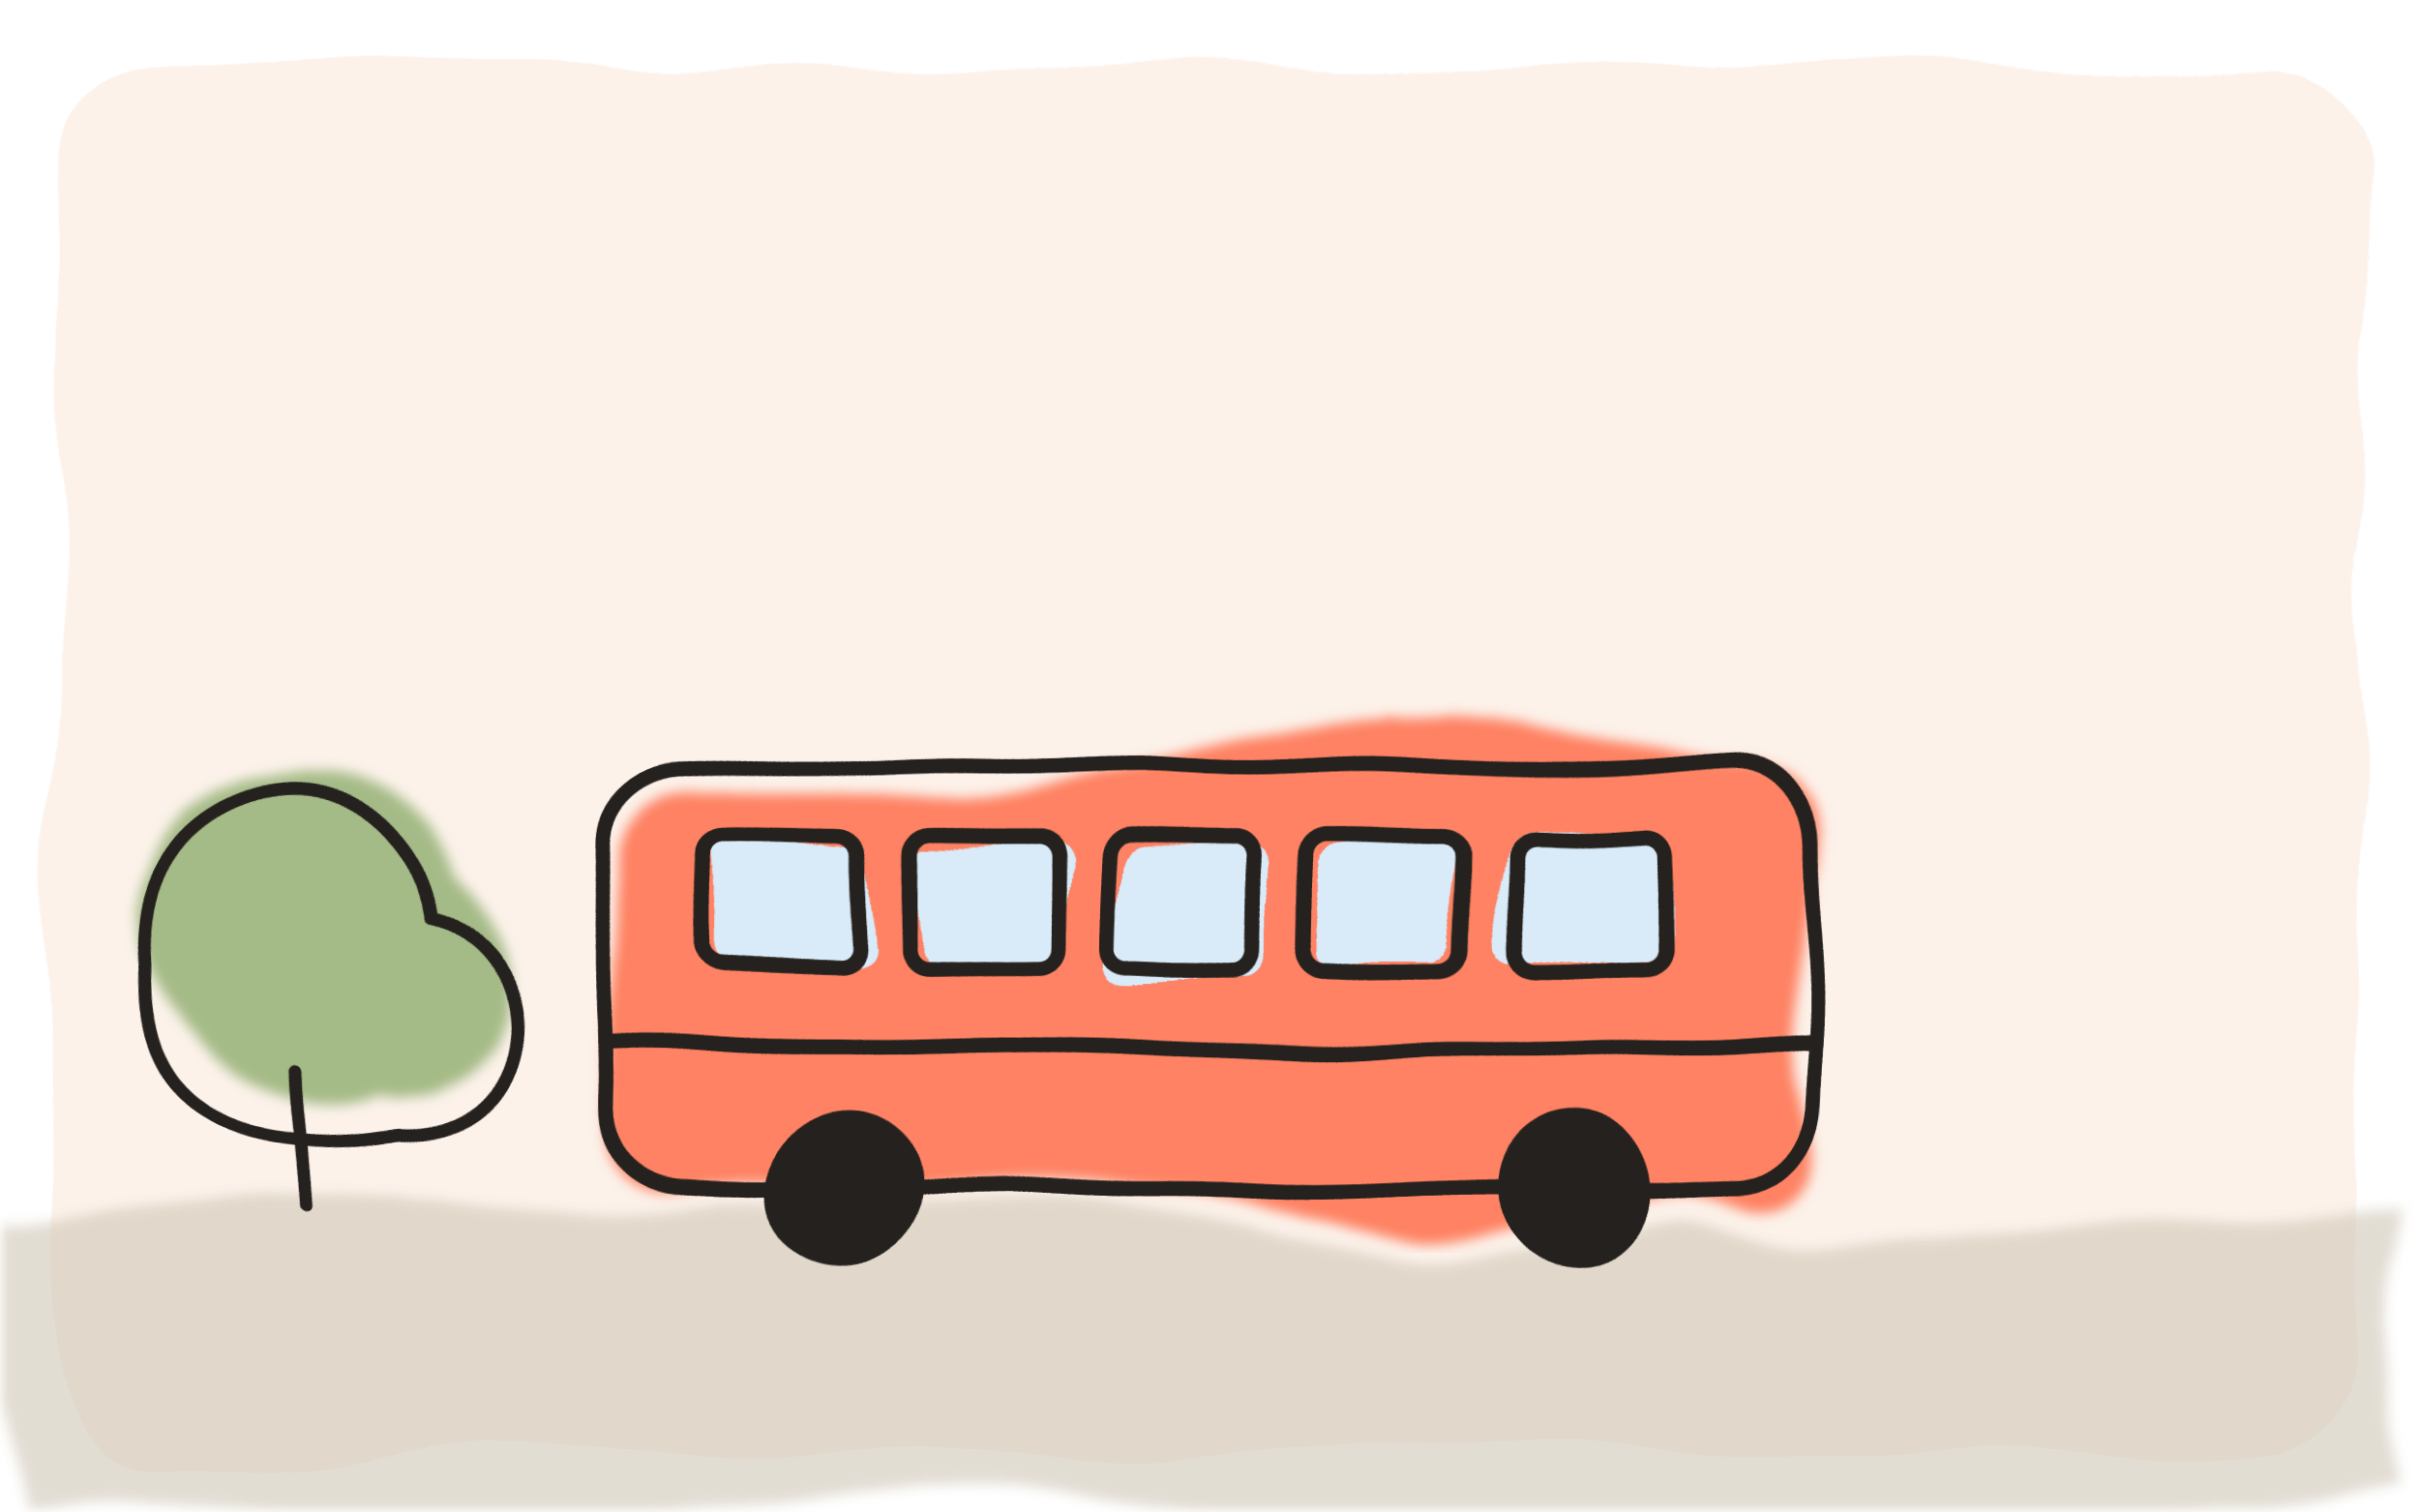
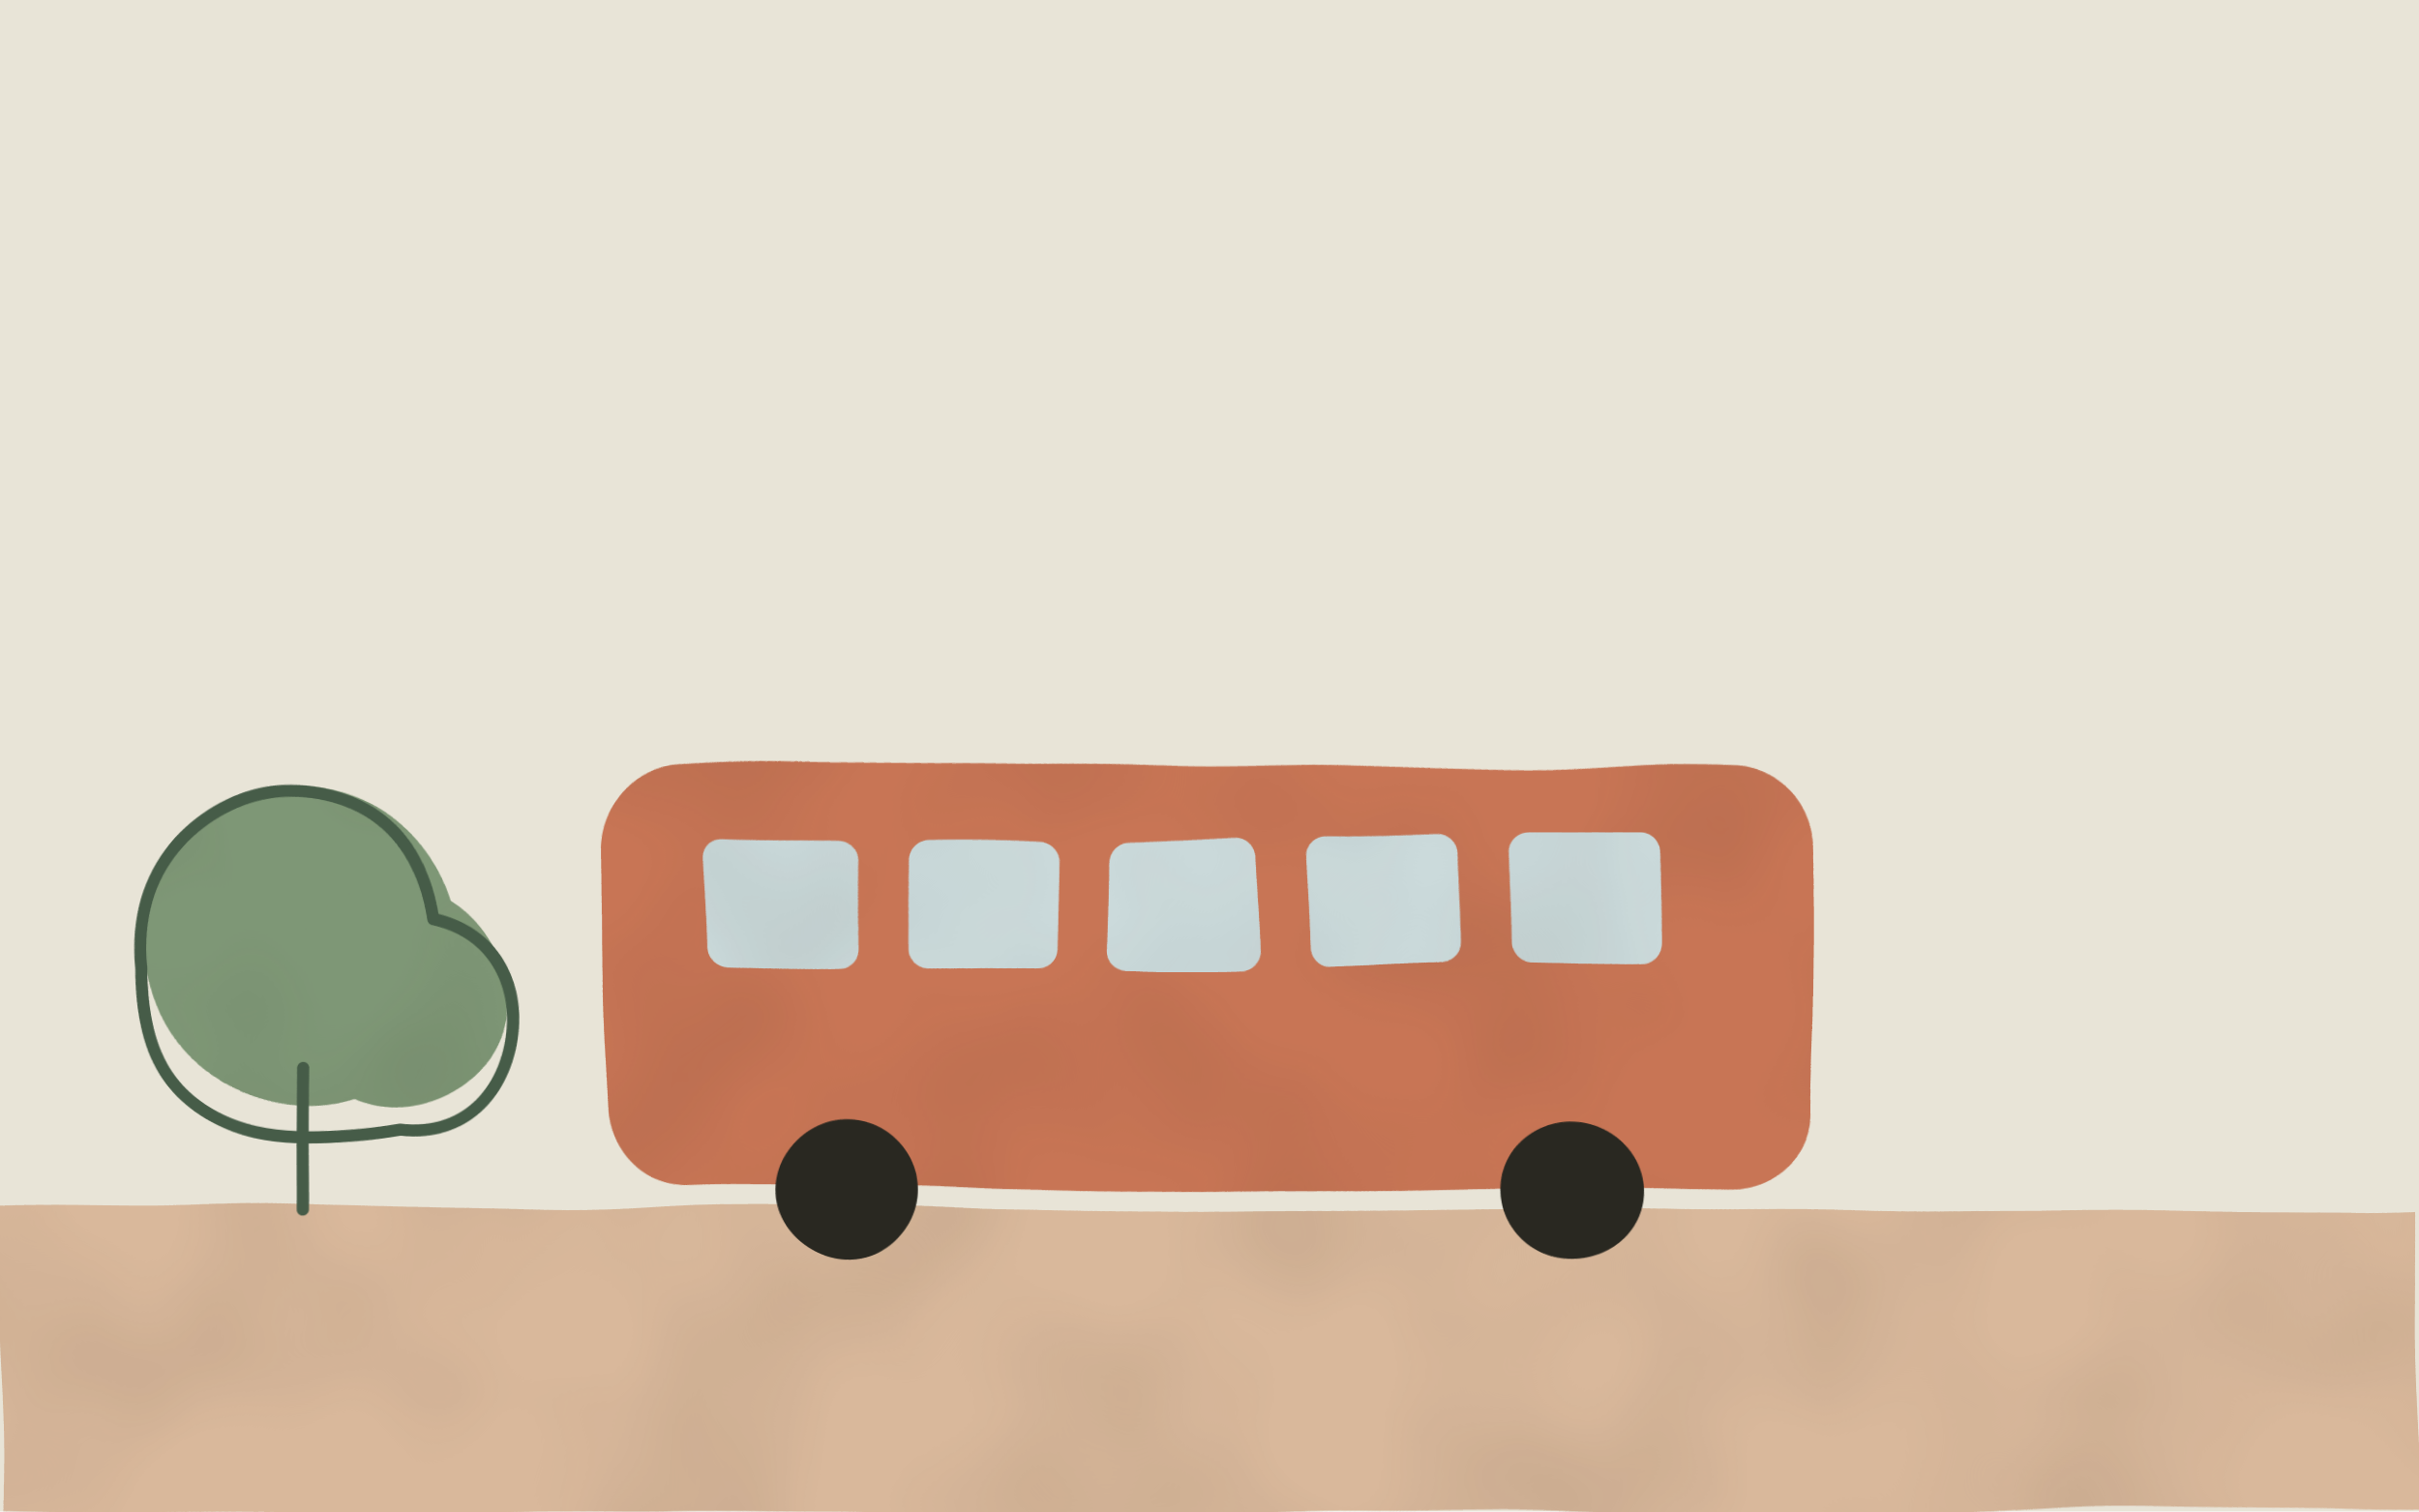
<svg xmlns="http://www.w3.org/2000/svg" viewBox="0 0 240 150" role="img" aria-label="Illustration: bus">
  <defs>
-     <filter id="ink" x="-5%" y="-5%" width="110%" height="110%">
-       <feTurbulence type="fractalNoise" baseFrequency="0.035" numOctaves="2" seed="4" result="n" />
-       <feDisplacementMap in="SourceGraphic" in2="n" scale="2.6" xChannelSelector="R" yChannelSelector="G" />
+     <filter id="ink" x="-3%" y="-3%" width="106%" height="106%">
+       <feTurbulence type="fractalNoise" baseFrequency="0.04" numOctaves="2" seed="6" result="n" />
+       <feDisplacementMap in="SourceGraphic" in2="n" scale="1.1" xChannelSelector="R" yChannelSelector="G" />
    </filter>
-     <filter id="wash" x="-15%" y="-15%" width="130%" height="130%">
-       <feTurbulence type="fractalNoise" baseFrequency="0.018" numOctaves="3" seed="8" result="n" />
-       <feDisplacementMap in="SourceGraphic" in2="n" scale="16" xChannelSelector="R" yChannelSelector="G" result="d" />
-       <feGaussianBlur in="d" stdDeviation="0.6" />
+     <filter id="wash" x="-3%" y="-3%" width="106%" height="106%" color-interpolation-filters="sRGB">
+       <feTurbulence type="fractalNoise" baseFrequency="0.03" numOctaves="2" seed="5" result="n" />
+       <feDisplacementMap in="SourceGraphic" in2="n" scale="2.2" xChannelSelector="R" yChannelSelector="G" result="d" />
+       <feTurbulence type="fractalNoise" baseFrequency="0.05" numOctaves="2" seed="9" result="m" />
+       <feColorMatrix in="m" type="matrix" values="0 0 0 0 0.18  0 0 0 0 0.15  0 0 0 0 0.1  0.17 0 0 0 -0.065" result="mc" />
+       <feComposite in="mc" in2="d" operator="in" result="mi" />
+       <feMerge>
+         <feMergeNode in="d" />
+         <feMergeNode in="mi" />
+       </feMerge>
    </filter>
-     <filter id="wash2" x="-15%" y="-15%" width="130%" height="130%">
-       <feTurbulence type="fractalNoise" baseFrequency="0.03" numOctaves="2" seed="13" result="n" />
-       <feDisplacementMap in="SourceGraphic" in2="n" scale="9" xChannelSelector="R" yChannelSelector="G" />
+     <filter id="wash2" x="-3%" y="-3%" width="106%" height="106%" color-interpolation-filters="sRGB">
+       <feTurbulence type="fractalNoise" baseFrequency="0.03" numOctaves="2" seed="8" result="n" />
+       <feDisplacementMap in="SourceGraphic" in2="n" scale="2.2" xChannelSelector="R" yChannelSelector="G" result="d" />
+       <feTurbulence type="fractalNoise" baseFrequency="0.05" numOctaves="2" seed="12" result="m" />
+       <feColorMatrix in="m" type="matrix" values="0 0 0 0 0.18  0 0 0 0 0.15  0 0 0 0 0.1  0.17 0 0 0 -0.065" result="mc" />
+       <feComposite in="mc" in2="d" operator="in" result="mi" />
+       <feMerge>
+         <feMergeNode in="d" />
+         <feMergeNode in="mi" />
+       </feMerge>
    </filter>
  </defs>
-   <g filter="url(#wash2)" opacity="0.35" fill="#F6D9C4">
-     <rect x="6" y="6" width="228" height="138" rx="10" />
+   <g opacity="1" fill="#E8E4D7">
+     <rect x="0" y="0" width="240" height="150" />
  </g>
-   <g filter="url(#wash)" opacity="0.6" fill="#CFC6B6">
+   <g filter="url(#wash)" opacity="1" fill="#D9B89B">
    <path d="M0,120 L240,120 L240,150 L0,150 Z" />
  </g>
-   <g filter="url(#wash)" opacity="0.75" fill="#FF5C34">
+   <g filter="url(#wash)" opacity="1" fill="#C87555">
    <rect x="60.0" y="76.0" width="120.0" height="42.0" rx="8" />
  </g>
-   <g filter="url(#wash2)" opacity="0.95" fill="#D7EFFF">
+   <g filter="url(#wash2)" opacity="1" fill="#CBDADB">
    <rect x="70.0" y="83.0" width="15" height="13" rx="2" />
    <rect x="90.0" y="83.0" width="15" height="13" rx="2" />
    <rect x="110.0" y="83.0" width="15" height="13" rx="2" />
    <rect x="130.0" y="83.0" width="15" height="13" rx="2" />
    <rect x="150.0" y="83.0" width="15" height="13" rx="2" />
  </g>
-   <g filter="url(#ink)" fill="none" stroke="#24211E" stroke-width="1.5" stroke-linecap="round" stroke-linejoin="round">
+   <g filter="url(#ink)" fill="none" stroke="none" stroke-width="1.5" stroke-linecap="round" stroke-linejoin="round">
    <rect x="60.0" y="76.0" width="120.0" height="42.0" rx="8" />
    <rect x="70.0" y="83.0" width="15" height="13" rx="2" />
    <rect x="90.0" y="83.0" width="15" height="13" rx="2" />
    <rect x="110.0" y="83.0" width="15" height="13" rx="2" />
    <rect x="130.0" y="83.0" width="15" height="13" rx="2" />
    <rect x="150.0" y="83.0" width="15" height="13" rx="2" />
    <path d="M60.0,104.0 L180.0,104.0" />
-     <circle cx="84.0" cy="118.0" r="7" fill="#24211E" />
-     <circle cx="156.0" cy="118.0" r="7" fill="#24211E" />
+     <circle cx="84.0" cy="118.0" r="7" fill="#292821" />
+     <circle cx="156.0" cy="118.0" r="7" fill="#292821" />
  </g>
-   <g filter="url(#wash)" opacity="0.7" fill="#7FA35B">
+   <g filter="url(#wash)" opacity="1" fill="#7E9776">
    <circle cx="30.0" cy="94.0" r="16.0" />
    <circle cx="39.6" cy="98.8" r="11.2" />
  </g>
-   <g filter="url(#ink)" fill="none" stroke="#24211E" stroke-width="1.3" stroke-linecap="round" stroke-linejoin="round">
-     <path d="M30.0,120.0 L30.0,106.0" />
-     <path d="M14.0,96.0 c-2.0,-19.2 25.6,-25.6 28.8,-4.8 c12.8,3.2 9.6,22.4 -3.2,20.8 c-9.6,1.6 -25.6,3.2 -25.6,-16.0" />
+   <g filter="url(#ink)" fill="none" stroke="#465C48" data-line="detail" stroke-width="1.2" stroke-linecap="round" stroke-linejoin="round">
+     <path d="M30.0,120.0 L30.0,106.0" vector-effect="non-scaling-stroke" />
+     <path d="M14.0,96.0 c-2.0,-19.2 25.6,-25.6 28.8,-4.8 c12.8,3.2 9.6,22.4 -3.2,20.8 c-9.6,1.6 -25.6,3.2 -25.6,-16.0" vector-effect="non-scaling-stroke" />
  </g>
</svg>
